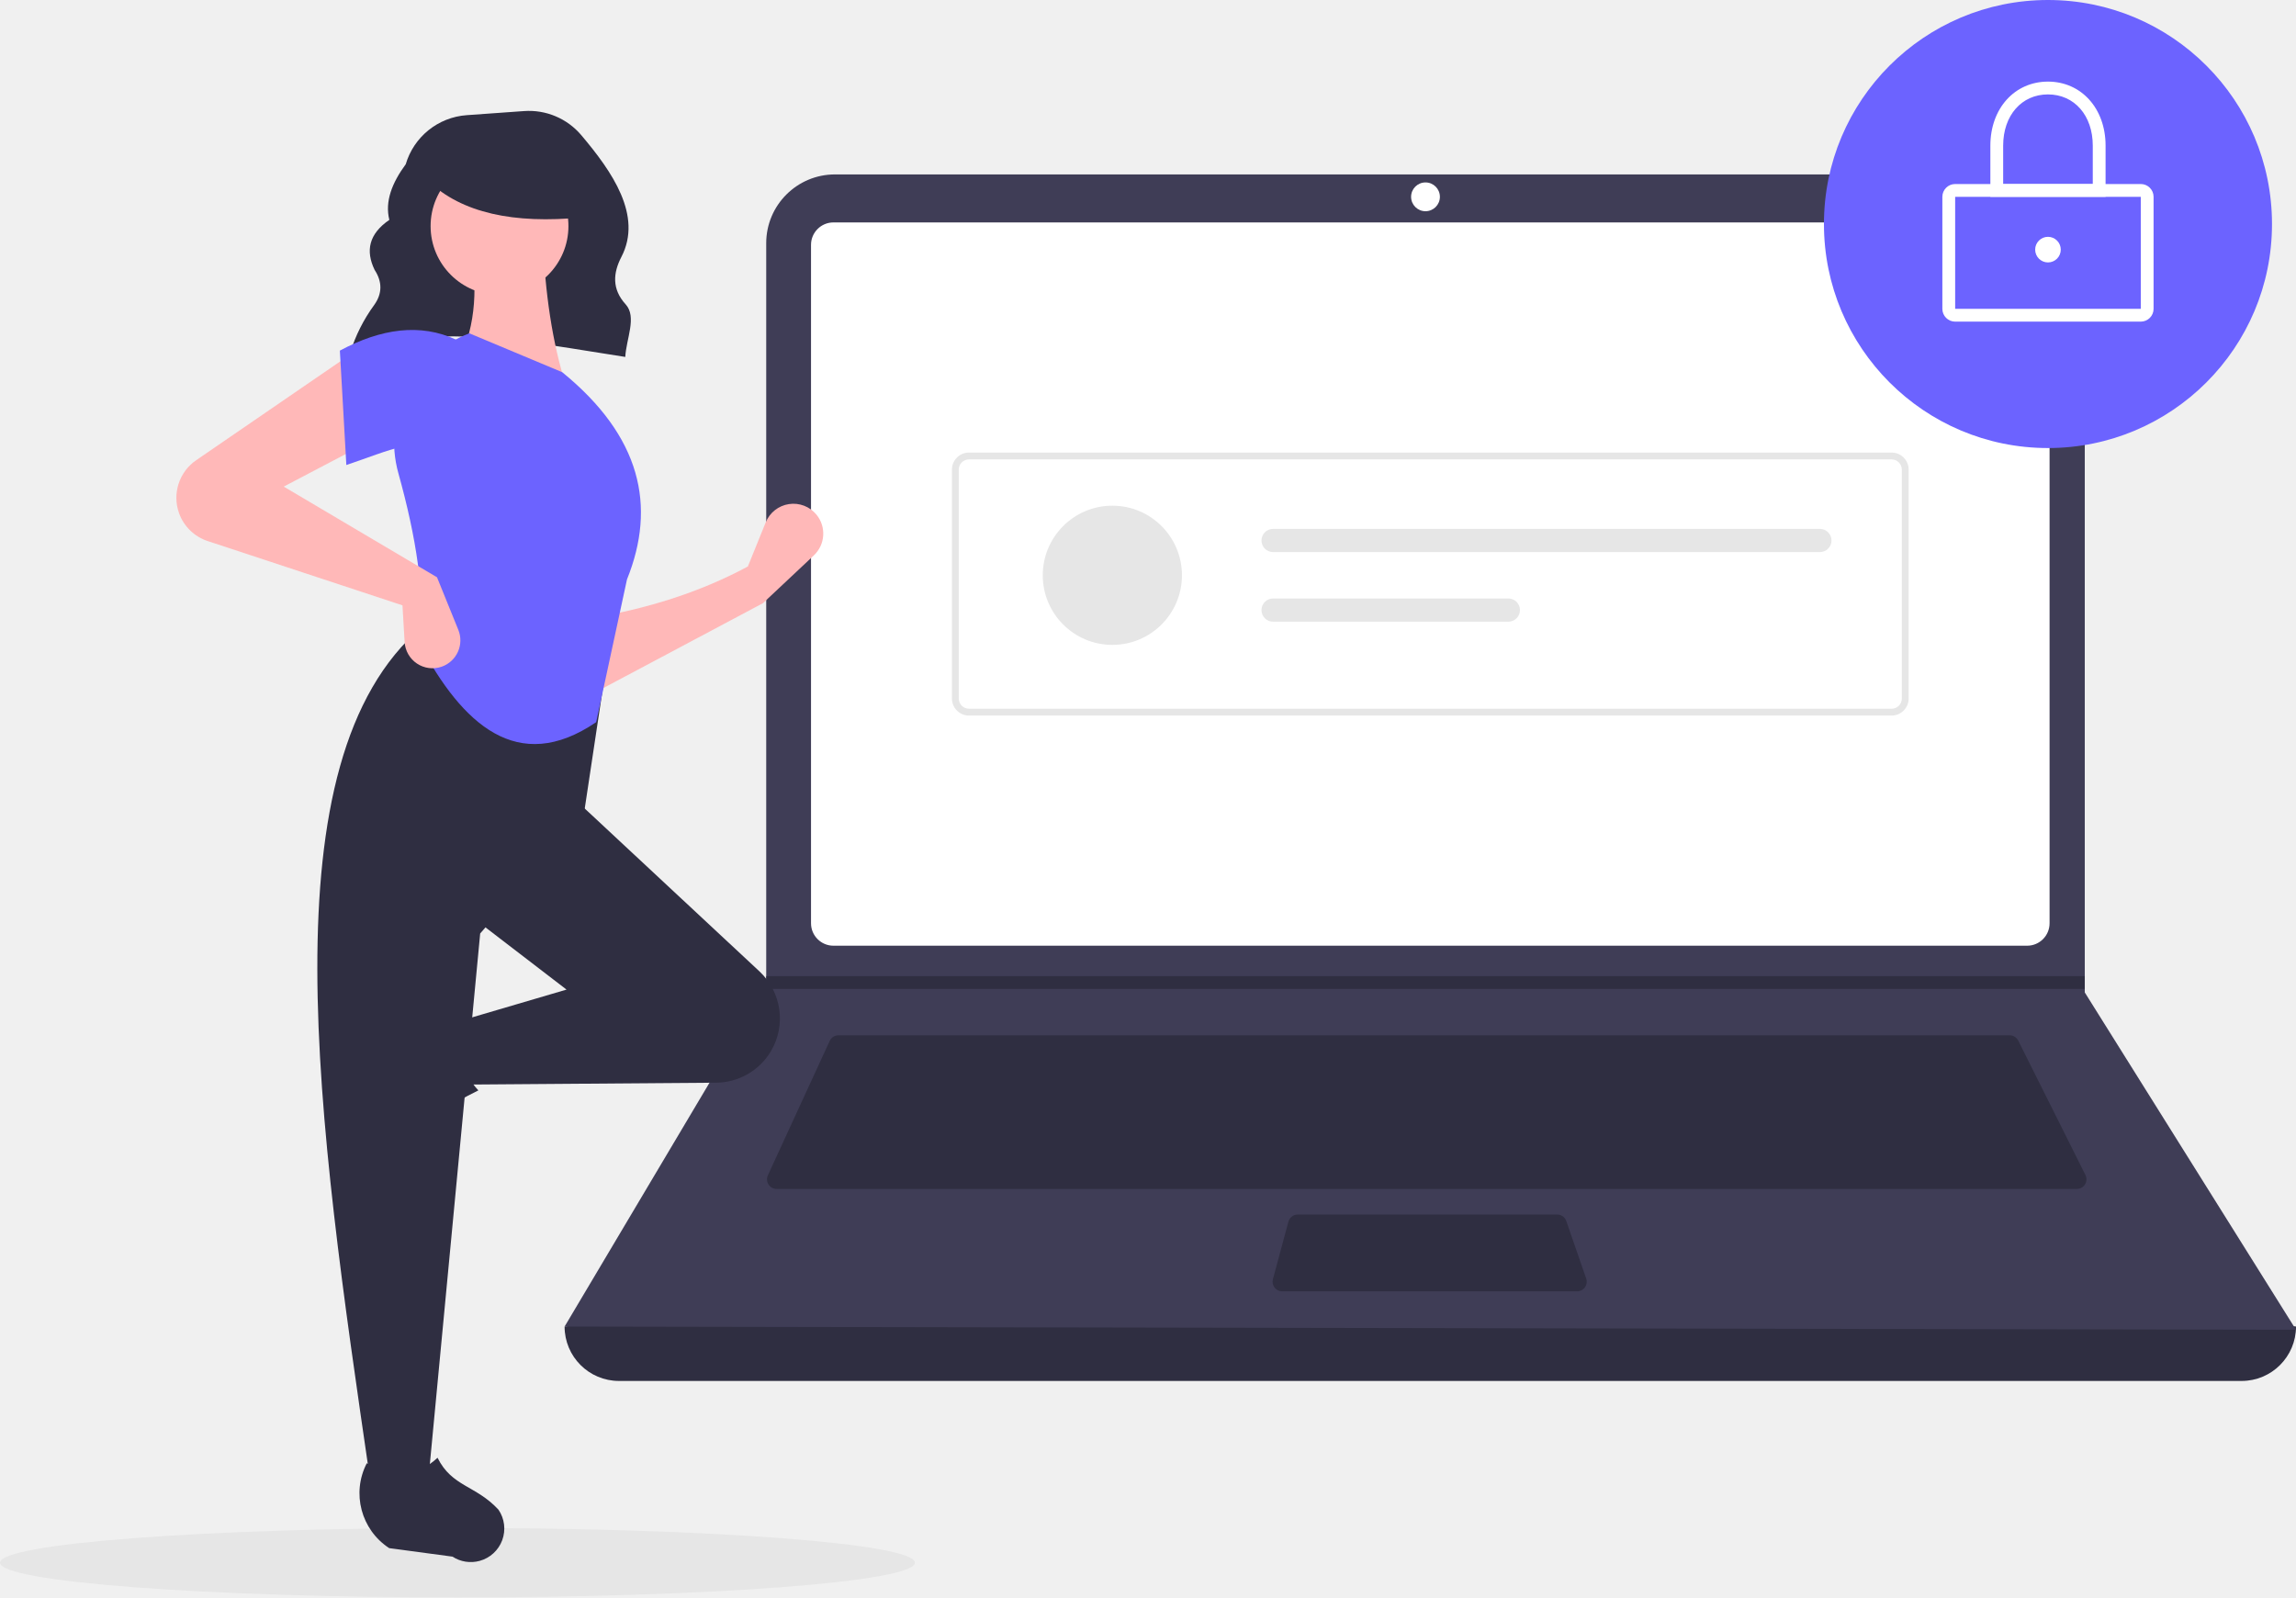
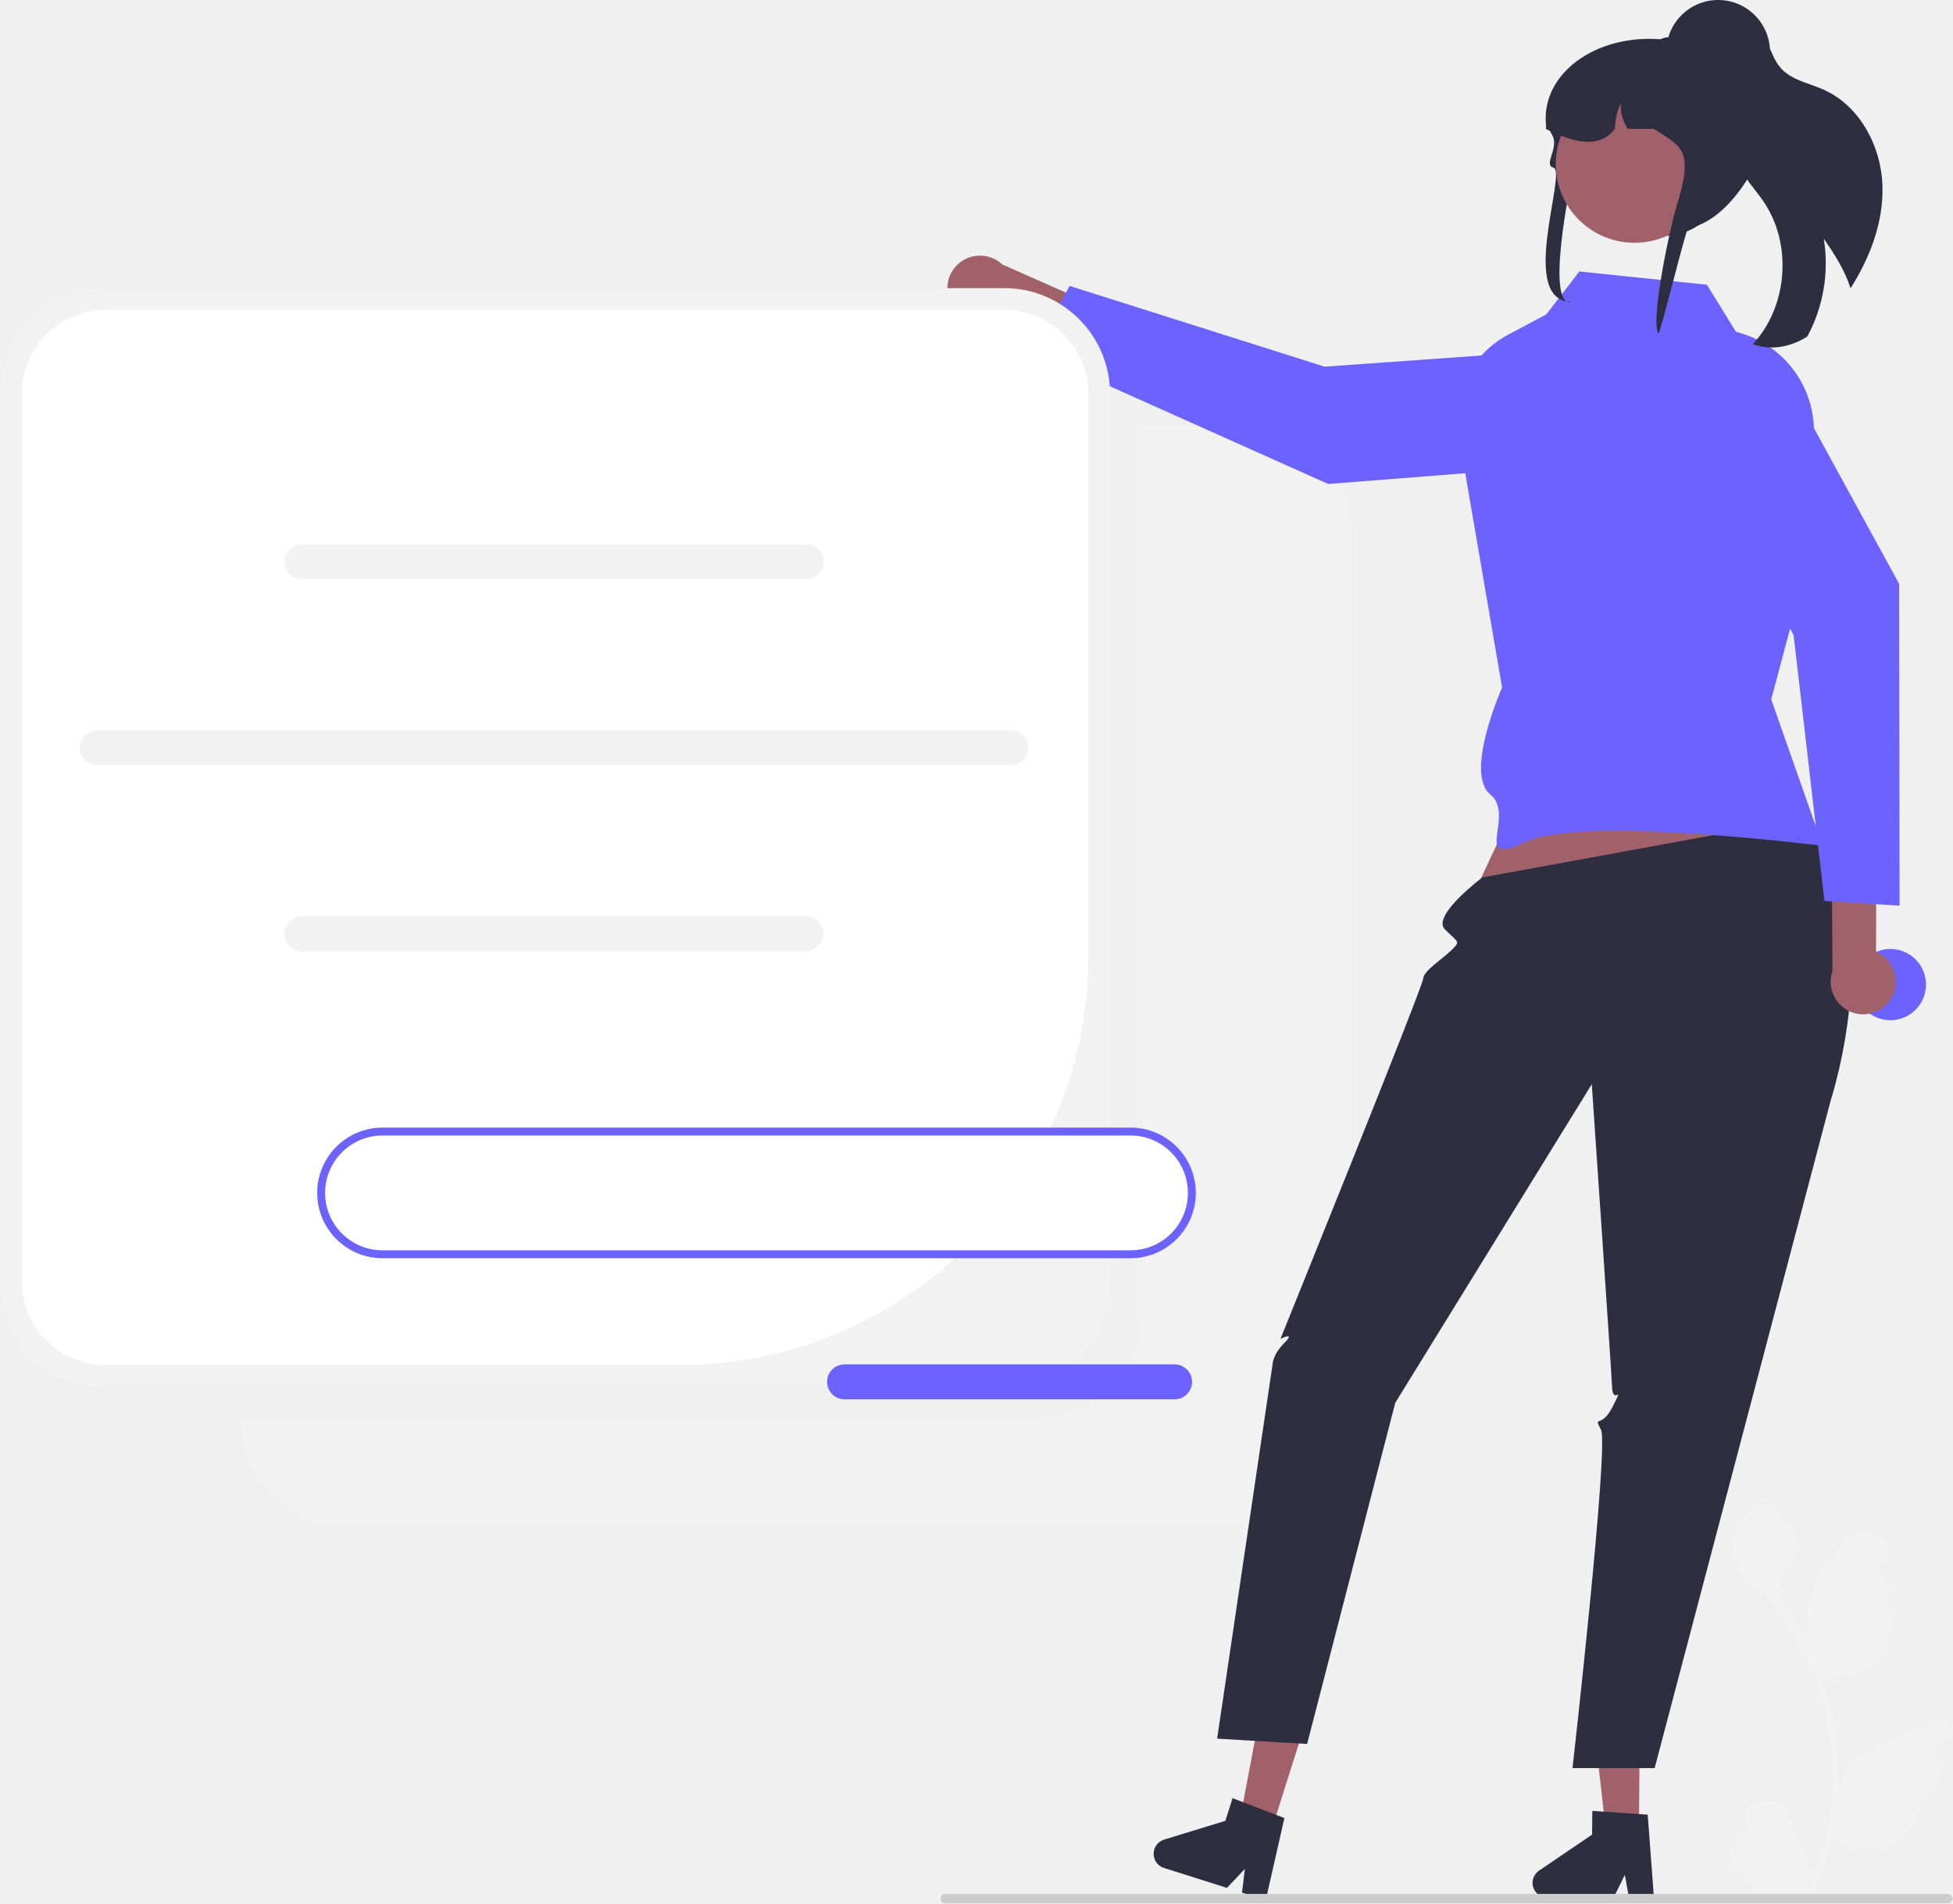
- <svg xmlns="http://www.w3.org/2000/svg" id="a5c16198-98a1-478b-8909-43624583dcf2" data-name="Layer 1" width="793" height="551.732" viewBox="0 0 793 551.732">
-   <ellipse cx="158" cy="539.732" rx="158" ry="12" fill="#e6e6e6" />
-   <path d="M324.272,296.554c27.497-11.695,61.744-4.285,95.191.858.311-6.228,4.084-13.808.132-18.153-4.801-5.279-4.359-10.825-1.47-16.404,7.388-14.265-3.197-29.444-13.884-42.065a23.669,23.669,0,0,0-19.755-8.292l-19.797,1.414A23.709,23.709,0,0,0,343.635,230.859v0c-4.727,6.429-7.257,12.841-5.664,19.219-7.081,4.839-8.27,10.68-5.089,17.264,2.698,4.146,2.669,8.182-.123,12.106a55.891,55.891,0,0,0-8.31,16.506Z" transform="translate(-203.5 -174.1342)" fill="#2f2e41" />
-   <path d="M977.709,651.097H417.291A18.791,18.791,0,0,1,398.5,632.306h0q304.727-35.415,598,0h0A18.791,18.791,0,0,1,977.709,651.097Z" transform="translate(-203.5 -174.1342)" fill="#2f2e41" />
-   <path d="M996.5,633.412l-598-1.105,69.306-116.616.332-.553V258.131a23.752,23.752,0,0,1,23.754-23.754H899.792a23.752,23.752,0,0,1,23.754,23.754V516.906Z" transform="translate(-203.5 -174.1342)" fill="#3f3d56" />
-   <path d="M491.35,250.957a7.746,7.746,0,0,0-7.738,7.738V493.031a7.747,7.747,0,0,0,7.738,7.738H903.65a7.747,7.747,0,0,0,7.738-7.738V258.694a7.747,7.747,0,0,0-7.738-7.738Z" transform="translate(-203.5 -174.1342)" fill="#fff" />
-   <path d="M493.078,531.718a3.325,3.325,0,0,0-3.013,1.93l-21.355,46.425a3.316,3.316,0,0,0,3.012,4.702H920.814a3.316,3.316,0,0,0,2.965-4.799L900.567,533.551a3.299,3.299,0,0,0-2.965-1.833Z" transform="translate(-203.5 -174.1342)" fill="#2f2e41" />
-   <circle cx="492.342" cy="67.98" r="4.974" fill="#fff" />
-   <path d="M651.7,593.619a3.321,3.321,0,0,0-3.202,2.454l-5.357,19.896a3.316,3.316,0,0,0,3.202,4.179h101.874a3.315,3.315,0,0,0,3.133-4.401l-6.887-19.896a3.318,3.318,0,0,0-3.134-2.231Z" transform="translate(-203.5 -174.1342)" fill="#2f2e41" />
-   <polygon points="720.046 337.135 720.046 341.556 264.306 341.556 264.649 341.004 264.649 337.135 720.046 337.135" fill="#2f2e41" />
-   <circle cx="707.335" cy="77.375" r="77.375" fill="#6c63ff" />
-   <path d="M942.89,285.223H878.779a4.426,4.426,0,0,1-4.421-4.421V242.114a4.426,4.426,0,0,1,4.421-4.421H942.89a4.426,4.426,0,0,1,4.421,4.421v38.688A4.426,4.426,0,0,1,942.89,285.223Zm-64.111-43.109v38.688h64.114L942.89,242.114Z" transform="translate(-203.5 -174.1342)" fill="#fff" />
-   <path d="M930.731,242.114h-39.793V224.428c0-12.81,8.368-22.107,19.896-22.107s19.896,9.297,19.896,22.107Zm-35.372-4.421h30.95V224.428c0-10.413-6.363-17.686-15.475-17.686s-15.475,7.273-15.475,17.686Z" transform="translate(-203.5 -174.1342)" fill="#fff" />
-   <circle cx="707.335" cy="86.218" r="4.421" fill="#fff" />
-   <path d="M856.82,421.284H538.18a5.908,5.908,0,0,1-5.901-5.901V336.342a5.908,5.908,0,0,1,5.901-5.901H856.82a5.908,5.908,0,0,1,5.901,5.901V415.383A5.908,5.908,0,0,1,856.82,421.284Zm-318.64-88.482a3.544,3.544,0,0,0-3.54,3.54V415.383a3.544,3.544,0,0,0,3.54,3.54H856.82a3.544,3.544,0,0,0,3.54-3.54V336.342a3.544,3.544,0,0,0-3.54-3.54Z" transform="translate(-203.5 -174.1342)" fill="#e6e6e6" />
-   <circle cx="384.19" cy="198.695" r="24.036" fill="#e6e6e6" />
-   <path d="M643.203,356.805a4.006,4.006,0,1,0,0,8.012H832.061a4.006,4.006,0,0,0,0-8.012Z" transform="translate(-203.5 -174.1342)" fill="#e6e6e6" />
-   <path d="M643.203,380.842a4.006,4.006,0,1,0,0,8.012H724.469a4.006,4.006,0,1,0,0-8.012Z" transform="translate(-203.5 -174.1342)" fill="#e6e6e6" />
-   <path d="M467.022,382.462,408.119,413.778l-.746-26.096c19.226-3.209,37.517-8.797,54.429-17.895l6.16-15.22a10.318,10.318,0,0,1,17.536-2.678l0,0a10.318,10.318,0,0,1-.908,14.069Z" transform="translate(-203.5 -174.1342)" fill="#ffb8b8" />
-   <path d="M323.098,563.267v0a11.574,11.574,0,0,1,1.469-9.363l12.939-19.858a22.612,22.612,0,0,1,29.335-7.739h0c-5.438,9.256-4.68,17.377,1.878,24.434a117.631,117.631,0,0,0-27.936,19.045A11.574,11.574,0,0,1,323.098,563.267Z" transform="translate(-203.5 -174.1342)" fill="#2f2e41" />
-   <path d="M469.705,537.303l0,0a22.203,22.203,0,0,1-18.871,10.779l-85.96.651-3.728-21.623,38.026-11.184-32.061-24.605L402.154,450.313l63.65,59.324A22.203,22.203,0,0,1,469.705,537.303Z" transform="translate(-203.5 -174.1342)" fill="#2f2e41" />
-   <path d="M351.453,685.179H331.321c-18.075-123.898-36.474-248.142,17.895-294.515l64.122,10.439L405.136,455.532l-35.789,41.008Z" transform="translate(-203.5 -174.1342)" fill="#2f2e41" />
-   <path d="M369.149,713.246h0a11.574,11.574,0,0,1-9.363-1.469l-21.859-2.938a22.612,22.612,0,0,1-7.741-29.335v0c9.257,5.437,17.377,4.679,24.434-1.879,4.986,10.067,13.201,9.453,21.047,17.935A11.574,11.574,0,0,1,369.149,713.246Z" transform="translate(-203.5 -174.1342)" fill="#2f2e41" />
-   <path d="M399.172,307.902l-37.28-8.947c6.192-12.674,6.702-26.776,3.728-41.754l25.351-.746C391.764,275.08,394.167,292.481,399.172,307.902Z" transform="translate(-203.5 -174.1342)" fill="#ffb8b8" />
-   <path d="M409.418,423.552c-27.139,18.493-46.314.633-60.947-26.923,2.033-16.862-1.259-37.041-7.357-58.966a40.138,40.138,0,0,1,24.506-48.401h0l32.061,13.421c27.224,22.19,32.582,46.227,22.368,71.578Z" transform="translate(-203.5 -174.1342)" fill="#6c63ff" />
-   <path d="M331.321,326.542,301.497,342.2l52.938,31.316,7.366,18.17a9.637,9.637,0,0,1-5.789,12.731h0a9.637,9.637,0,0,1-12.762-8.544l-.745-12.663-67.284-22.204a15.733,15.733,0,0,1-9.873-9.611v0a15.733,15.733,0,0,1,5.903-18.303l54.105-37.118Z" transform="translate(-203.5 -174.1342)" fill="#ffb8b8" />
-   <path d="M361.146,329.524c-12.439-5.451-23.749.47-38.026,5.219l-2.237-39.517c14.176-7.556,27.692-9.593,40.263-3.728Z" transform="translate(-203.5 -174.1342)" fill="#6c63ff" />
-   <circle cx="172.525" cy="78.093" r="23.802" fill="#ffb8b8" />
-   <path d="M404.5,249.224c-23.566,2.308-41.523-1.546-53-12.52v-8.838h51Z" transform="translate(-203.5 -174.1342)" fill="#2f2e41" />
+ <svg xmlns="http://www.w3.org/2000/svg" data-name="Layer 1" width="493.461" height="480.848" viewBox="0 0 493.461 480.848">
+   <path d="M668.007,317.365H641.751V541.211a26.744,26.744,0,0,1-26.744,26.744H414.269v.256a26.744,26.744,0,0,0,26.744,26.744h226.993a26.744,26.744,0,0,0,26.744-26.744V344.109A26.744,26.744,0,0,0,668.007,317.365Z" transform="translate(-353.2694 -209.5759)" fill="#f2f2f2" />
+   <path d="M792.472,673.091a2.269,2.269,0,0,0,1.645-3.933l-.155-.618q.031-.074.062-.148a6.094,6.094,0,0,1,11.241.042c1.839,4.428,4.179,8.864,4.756,13.546a18.029,18.029,0,0,1-.316,6.2,72.281,72.281,0,0,0,6.575-30.021,69.764,69.764,0,0,0-.433-7.783q-.358-3.178-.995-6.31a73.119,73.119,0,0,0-14.5-30.99,19.459,19.459,0,0,1-8.093-8.397,14.843,14.843,0,0,1-1.35-4.056c.394.052,1.486-5.949,1.188-6.317.549-.833,1.532-1.247,2.131-2.06,2.982-4.043,7.091-3.337,9.236,2.157,4.582,2.313,4.627,6.148,1.815,9.837-1.789,2.347-2.035,5.522-3.604,8.035.162.207.329.407.491.614a73.591,73.591,0,0,1,7.681,12.169,30.593,30.593,0,0,1,1.826-14.21c1.748-4.217,5.025-7.769,7.91-11.415a6.279,6.279,0,0,1,11.184,3.083q.009.081.017.161-.643.363-1.259.77a3.078,3.078,0,0,0,1.241,5.602l.063.01a30.627,30.627,0,0,1-.807,4.579c3.702,14.316-4.29,19.53-15.701,19.764-.252.129-.497.258-.749.381a75.114,75.114,0,0,1,4.043,19.028,71.243,71.243,0,0,1-.052,11.503l.019-.136a18.826,18.826,0,0,1,6.427-10.87c4.946-4.063,11.933-5.559,17.268-8.824a3.533,3.533,0,0,1,5.411,3.437l-.022.143a20.677,20.677,0,0,0-2.319,1.117q-.643.363-1.259.77a3.078,3.078,0,0,0,1.241,5.602l.063.01c.045.006.084.013.129.019a30.654,30.654,0,0,1-5.639,8.829c-2.315,12.497-12.256,13.683-22.89,10.044h-.006a75.093,75.093,0,0,1-5.044,14.726H792.923c-.065-.2-.123-.407-.181-.607a20.474,20.474,0,0,0,4.986-.297c-1.337-1.641-2.674-3.294-4.011-4.935a1.121,1.121,0,0,1-.084-.097c-.678-.84-1.363-1.673-2.041-2.512l-0-.001a29.99,29.99,0,0,1,.879-7.64Z" transform="translate(-353.2694 -209.5759)" fill="#f2f2f2" />
+   <path d="M593.994,286.915a8.246,8.246,0,0,0,12.466,1.526l37.465,16.903,7.223-9.213-44.644-19.75a8.235,8.235,0,0,0-12.509,10.535Z" transform="translate(-353.2694 -209.5759)" fill="#a0616a" />
+   <path d="M754.778,297.455l3.716,21.056a7.155,7.155,0,0,1-6.485,8.376l-63.139,4.965L614.653,298.637l8.864-16.827L687.944,302.212Z" transform="translate(-353.2694 -209.5759)" fill="#6c63ff" />
+   <rect y="72.789" width="280.481" height="277.59" rx="26.744" fill="#f2f2f2" />
+   <path d="M380.014,287.865a21.244,21.244,0,0,0-21.244,21.244V533.211a21.244,21.244,0,0,0,21.244,21.244H524.886A103.364,103.364,0,0,0,628.25,451.091V309.109a21.244,21.244,0,0,0-21.244-21.244Z" transform="translate(-353.2694 -209.5759)" fill="#fff" />
+   <path d="M556.965,355.876H429.559a4.408,4.408,0,1,1,0-8.816H556.965a4.408,4.408,0,0,1,0,8.816Z" transform="translate(-353.2694 -209.5759)" fill="#f2f2f2" />
+   <path d="M556.965,449.876H429.559a4.408,4.408,0,1,1,0-8.816H556.965a4.408,4.408,0,0,1,0,8.816Z" transform="translate(-353.2694 -209.5759)" fill="#f2f2f2" />
+   <path d="M608.702,402.907H377.822a4.408,4.408,0,1,1,0-8.816H608.702a4.408,4.408,0,0,1,0,8.816Z" transform="translate(-353.2694 -209.5759)" fill="#f2f2f2" />
+   <polygon points="393.531 180.687 370.531 229.687 459.008 220.726 440.539 173.687 393.531 180.687" fill="#a0616a" />
+   <polygon points="414.101 462.32 405.712 462.249 401.999 429.138 414.379 429.243 414.101 462.32" fill="#a0616a" />
+   <path d="M740.5,685.235a3.755,3.755,0,0,0,3.718,3.783l16.679.139,2.92-5.918,1.072,5.949,6.293.057-1.589-21.217-2.189-.146-8.931-.616-2.881-.193-.051,6.003-13.398,9.087A3.749,3.749,0,0,0,740.5,685.235Z" transform="translate(-353.2694 -209.5759)" fill="#2f2e41" />
+   <polygon points="321.266 462.358 313.268 459.825 319.447 427.085 331.251 430.822 321.266 462.358" fill="#a0616a" />
+   <path d="M644.932,676.789a3.755,3.755,0,0,0,2.443,4.709l15.902,5.033,4.53-4.799-.723,6.001,5.999,1.904L677.797,668.89l-2.05-.783-8.356-3.212-2.697-1.031-1.812,5.723-15.477,4.75A3.749,3.749,0,0,0,644.932,676.789Z" transform="translate(-353.2694 -209.5759)" fill="#2f2e41" />
+   <path d="M808.248,416.522,727.801,431.263s-12.903,9.652-9.452,13.109,3.987,2.921,1.719,5.189-7.171,5.299-7.219,7.283-36.048,90.984-36.048,90.984,4-2,1,1-3,5.479-3,5.479l-14,94.521,22.737,1.339,22.263-86.173,49.659-80.504s4.927,71.789,5.134,76.564,3.207-1.225.207,4.775-5,2-3,6-7.205,85.435-7.205,85.435h20.753L815.859,487.472S831.695,439.216,808.248,416.522Z" transform="translate(-353.2694 -209.5759)" fill="#2f2e41" />
+   <path d="M784.549,281.51l-32.225-3.348-8.349,10.839-9.726,5.18a24.275,24.275,0,0,0-12.815,22.962l11.366,66.119s-9.601,21.619-3,27-5.104,18.707,9,12,75,1,75,1l-13-37,9.711-36.358,1.069-30.485a25.826,25.826,0,0,0-18.339-25.627l-1.358-.41Z" transform="translate(-353.2694 -209.5759)" fill="#6c63ff" />
+   <path d="M828.913,256.806c.211,9.083-3.183,17.878-8.06,25.603-1.449-4.51-4.054-8.614-6.77-12.527a38.995,38.995,0,0,1-4.15,24.696,5.224,5.224,0,0,1-.444.285c-3.975,2.391-9.014,3.359-13.314,1.633,8.884-9.577,10.015-25.444,2.566-36.186-2.109-3.048-4.836-5.744-6.142-9.212-2.062-5.535-.08-11.628,1.171-17.398,1.169-5.37,1.374-11.761-2.229-15.697a3.786,3.786,0,0,1,3.47-1.598c2.221.314,3.838,2.245,4.868,4.233,1.03,1.989,1.709,4.193,3.144,5.91,2.658,3.215,7.184,3.975,10.999,5.669C823.26,236.332,828.692,246.699,828.913,256.806Z" transform="translate(-353.2694 -209.5759)" fill="#2f2e41" />
+   <path d="M590.92,689.234a1.186,1.186,0,0,0,1.19,1.19h253.29a1.19,1.19,0,0,0,0-2.38h-253.29A1.187,1.187,0,0,0,590.92,689.234Z" transform="translate(-353.2694 -209.5759)" fill="#ccc" />
+   <circle cx="477.638" cy="248.748" r="9" fill="#6c63ff" />
+   <path d="M751.156,251.613c.528-1.848-3.111,9.446-1.355,9.65,7.997.917,18.974,5.693,24.543,7.921.251-.029.502-.058.745-.095.598-.066,1.18-.16,1.756-.269C789.814,266.366,794.801,246.445,794.801,246.263c0-.896-2.149-25.493-5.535-25.857a24.957,24.957,0,0,0-2.678-.146h-8.402a39.048,39.048,0,0,0-5.274-.765H772.896c-16.915-1.289-30.253,9.021-29.006,21.567.007.015.022.029.029.044.362.539.679,1.048.959,1.536.273.459.502.896.701,1.311,1.542,3.204-2.421,7.235.207,7.987,3.495,1.001-9.192,33.894,4.642,33.894C743.698,287.747,749.699,256.71,751.156,251.613Z" transform="translate(-353.2694 -209.5759)" fill="#2f2e41" />
+   <circle cx="412.986" cy="41.443" r="19.894" fill="#a0616a" />
+   <path d="M743.89,242.147c.332.175.657.335.989.495.347.167.693.335,1.04.488,6.661,3.022,12.083,3.357,15.374-.983a18.392,18.392,0,0,1,1.512-6.626,10.65,10.65,0,0,0,1.756,6.626h6.624c6.824,4.529,10.328,5.002,5.592,19.87-1.321,4.143-6.571,28.251-4.505,31.826.598-.066,6.955-26.471,7.53-26.58,12.969-2.454,21.209-23.82,20.154-25.028a22.275,22.275,0,0,0-2.309-9.91,22.793,22.793,0,0,0-8.661-9.422,40.166,40.166,0,0,0-6.92-2.599c-.059-.015-.111-.029-.17-.044-.73-.197-1.475-.379-2.22-.532a40.842,40.842,0,0,0-4.662-.706c-.111-.007-.221-.015-.325-.015a3.513,3.513,0,0,0-1.778.488c-.007,0-.007.007-.015.007a3.347,3.347,0,0,0-.989.881,3.386,3.386,0,0,0-.723,2.104H763.808q-.409,0-.819.022a19.78,19.78,0,0,0-19.069,18.596C743.897,241.456,743.89,241.798,743.89,242.147Z" transform="translate(-353.2694 -209.5759)" fill="#2f2e41" />
+   <circle cx="434.117" cy="13.106" r="13.106" fill="#2f2e41" />
+   <path d="M831.009,462.035a8.246,8.246,0,0,0-3.717-11.996l.065-41.101-11.364-2.813.28,48.817a8.235,8.235,0,0,0,14.736,7.093Z" transform="translate(-353.2694 -209.5759)" fill="#a0616a" />
+   <path d="M774.733,311.053l17.684-12.018a7.155,7.155,0,0,1,10.298,2.483l30.404,55.559.116,81.31-18.982-1.19-7.792-67.129Z" transform="translate(-353.2694 -209.5759)" fill="#6c63ff" />
+   <path d="M638.915,495.453h-189a15.5,15.5,0,0,0,0,31h189a15.5,15.5,0,1,0,0-31Z" transform="translate(-353.2694 -209.5759)" fill="#fff" />
+   <path d="M638.915,527.453h-189a16.5,16.5,0,0,1,0-33h189a16.5,16.5,0,1,1,0,33Zm-189-31a14.5,14.5,0,0,0,0,29h189a14.5,14.5,0,1,0,0-29Z" transform="translate(-353.2694 -209.5759)" fill="#6c63ff" />
+   <path d="M650.06,563.096H566.653a4.408,4.408,0,1,1,0-8.816h83.406a4.408,4.408,0,0,1,0,8.816Z" transform="translate(-353.2694 -209.5759)" fill="#6c63ff" />
</svg>
